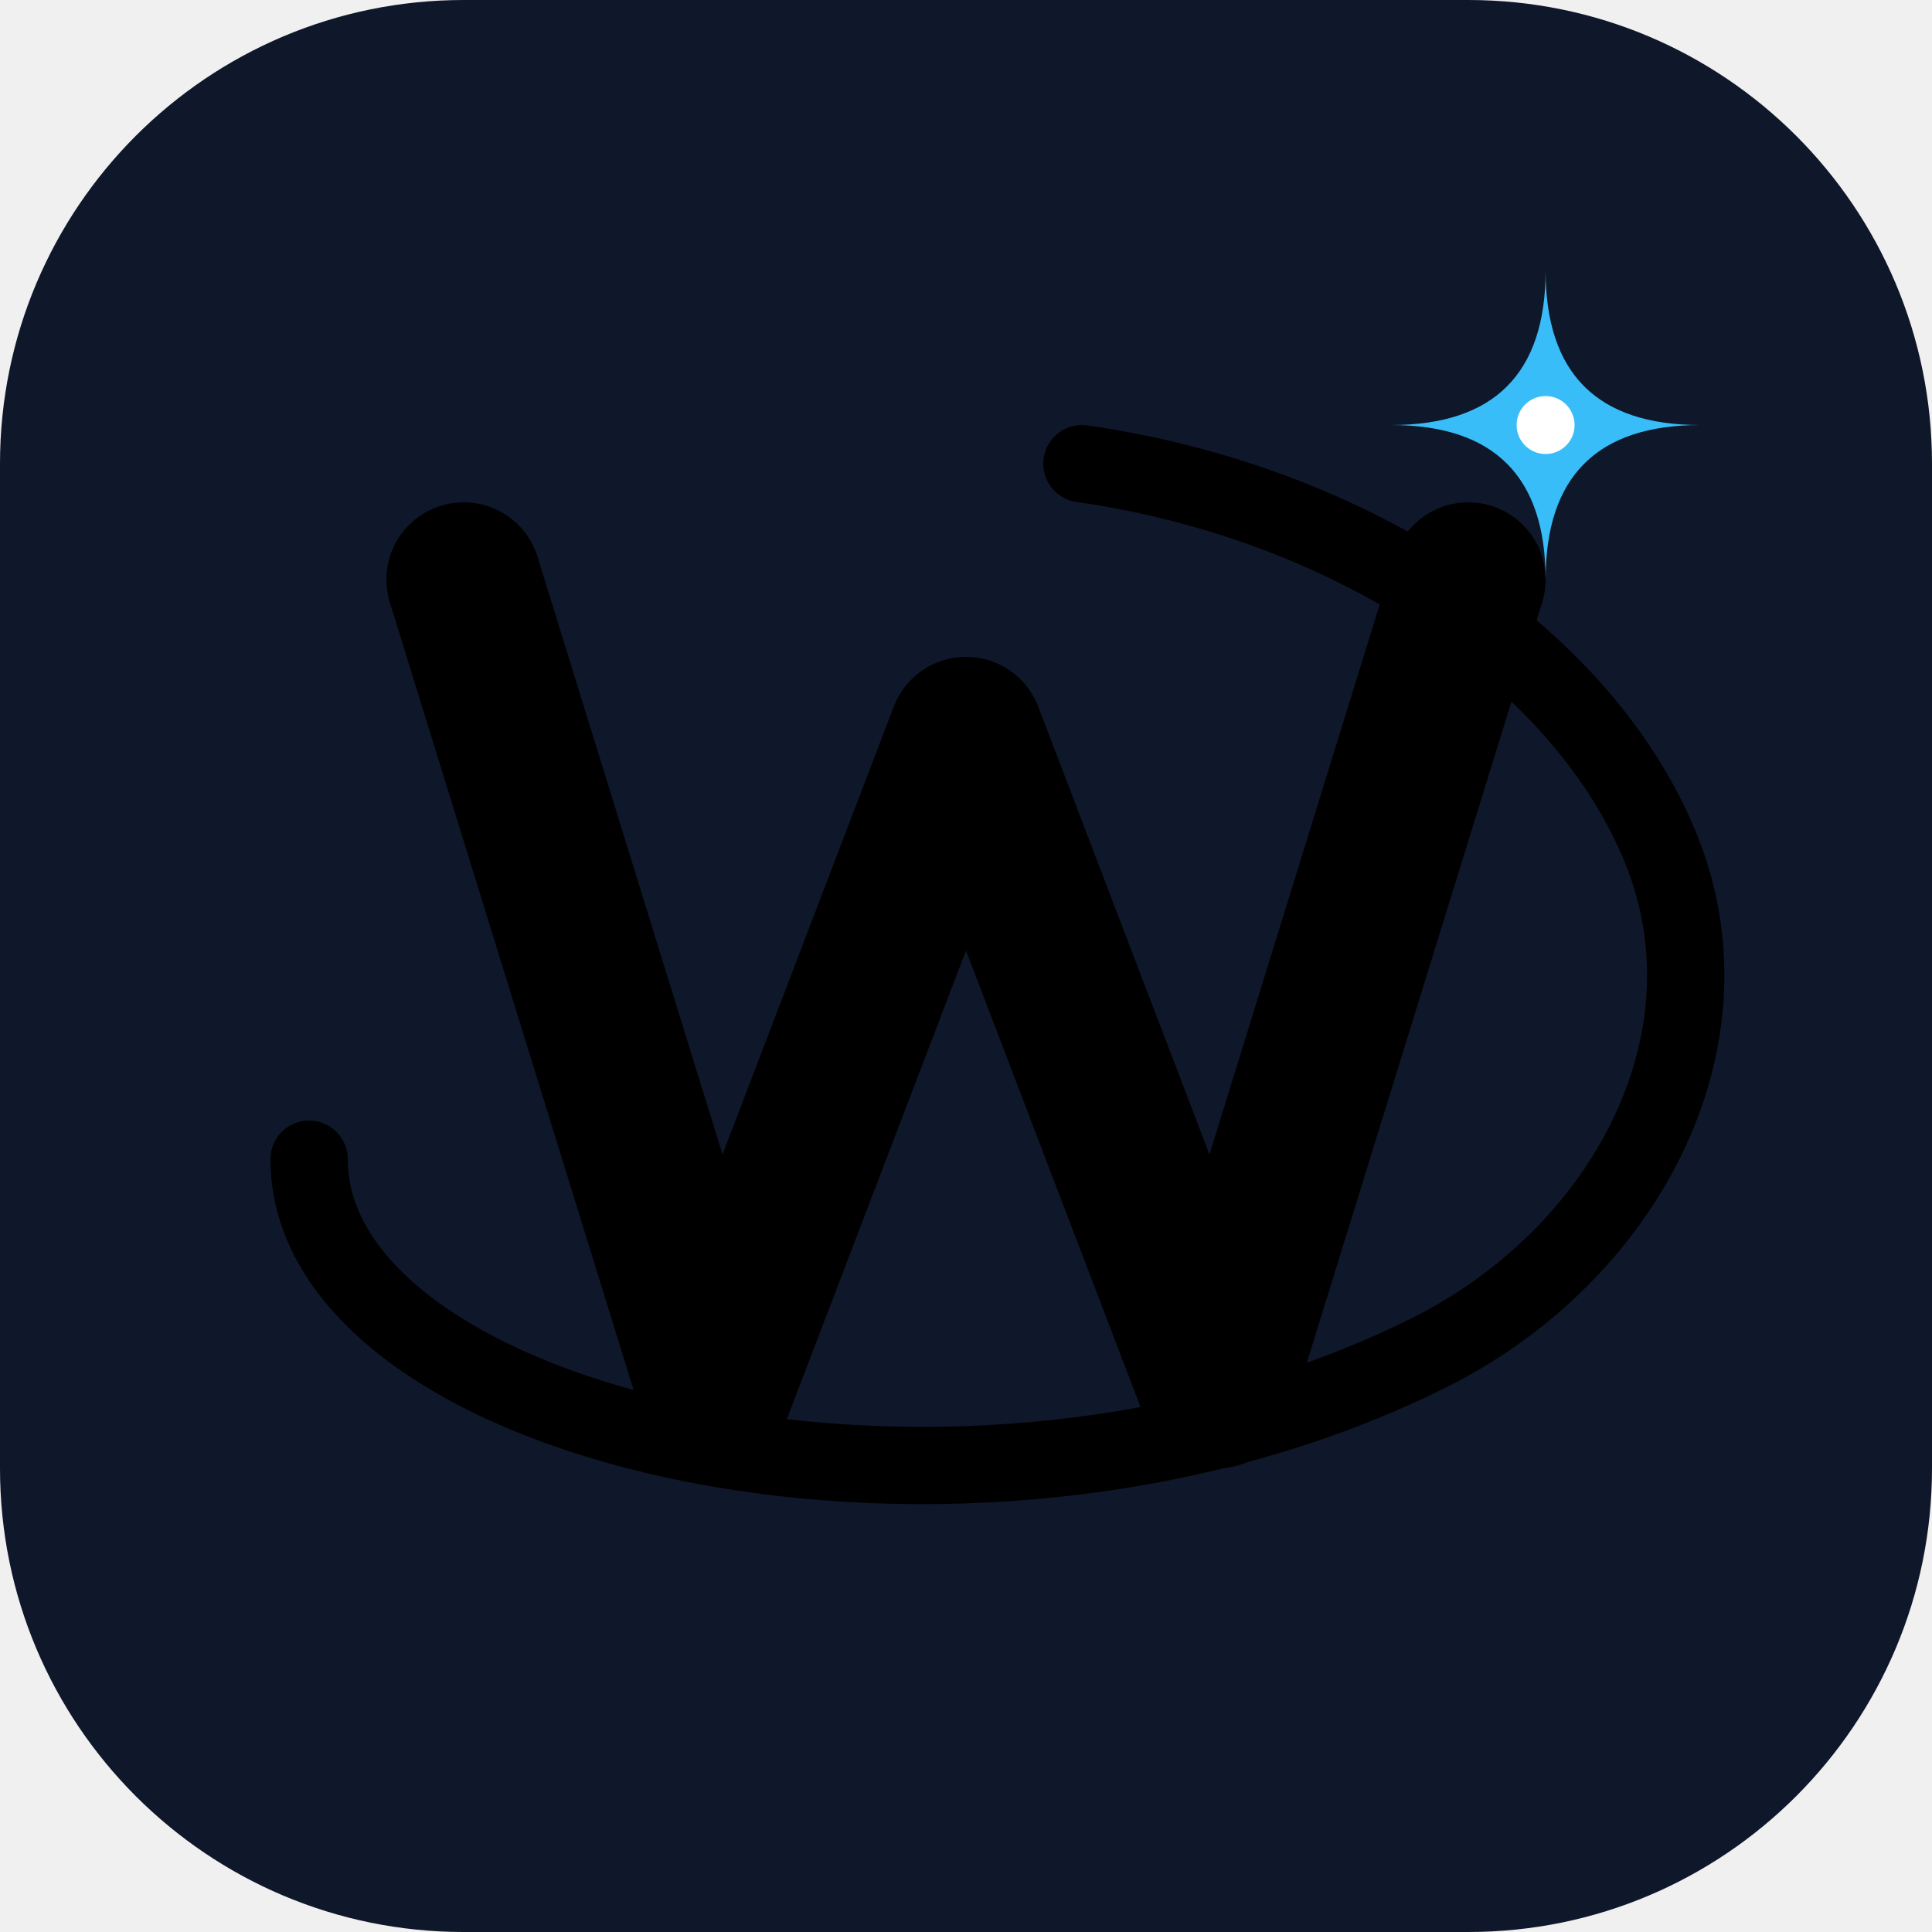
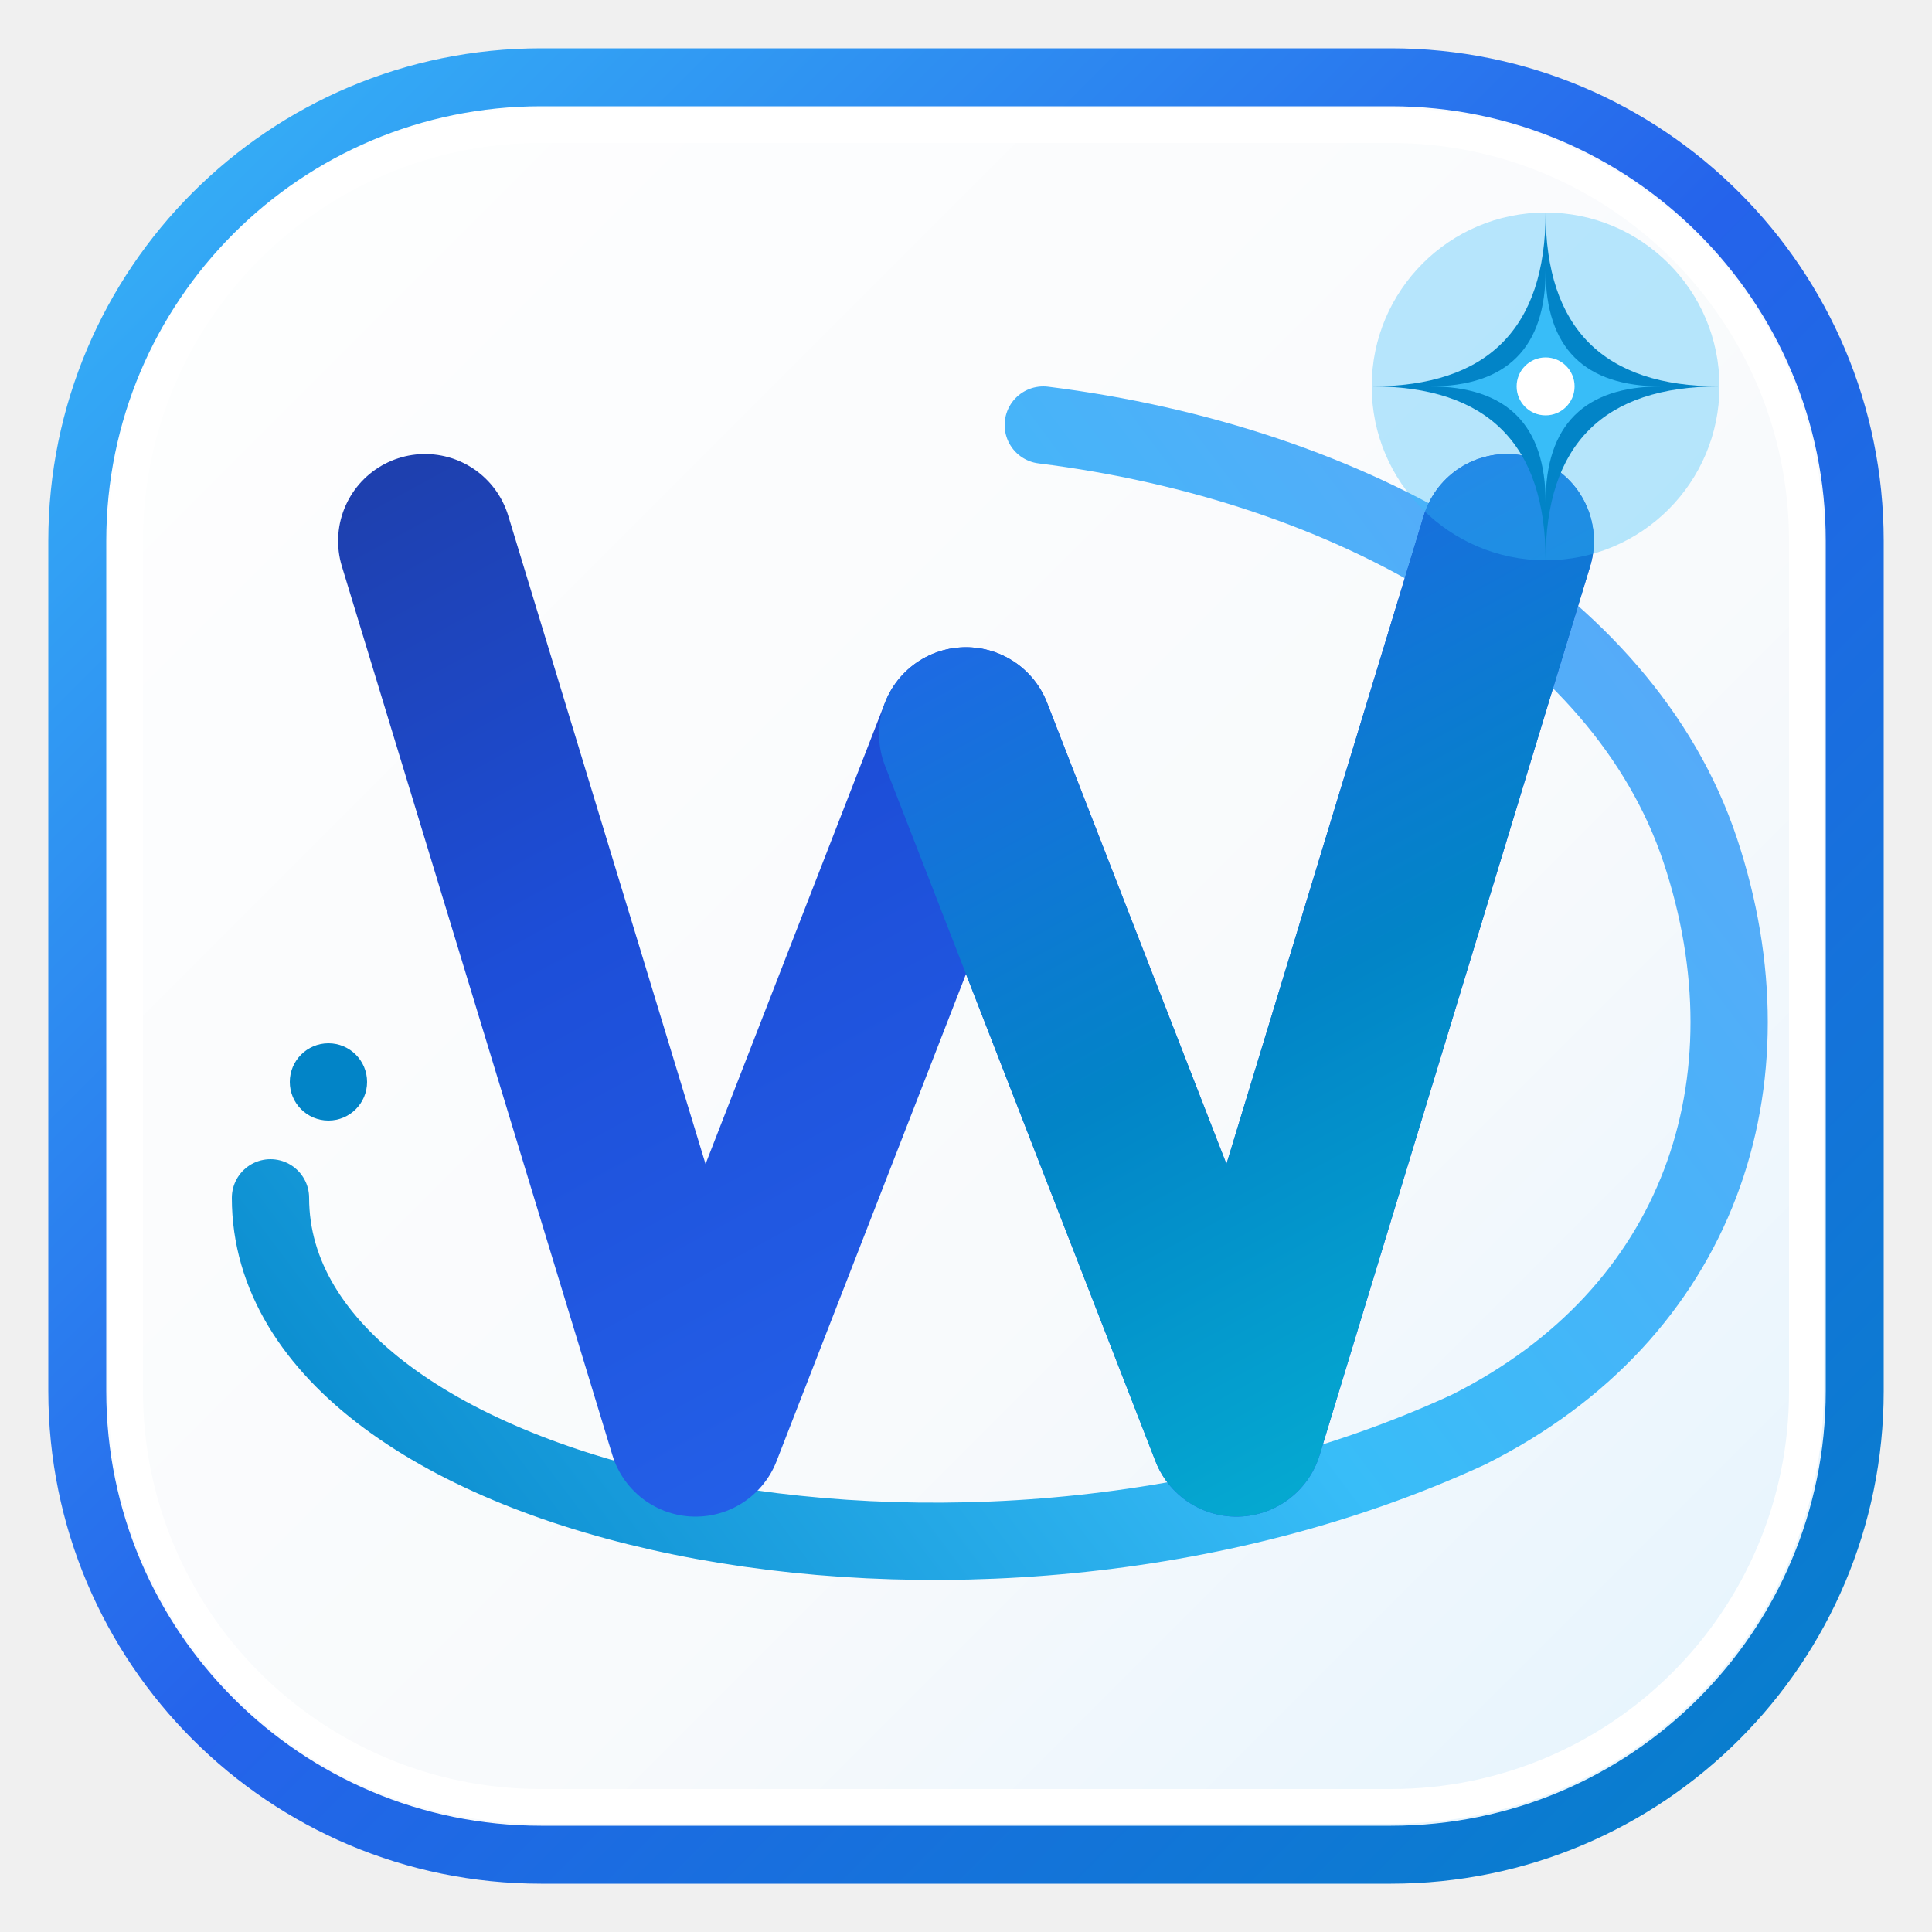
<svg xmlns="http://www.w3.org/2000/svg" viewBox="0 0 100 100" fill="none">
  <defs>
-     <linearGradient id="favWebnovaGrad" x1="10" y1="10" x2="90" y2="90" gradientUnits="userSpaceOnUse">
-       <stop offset="0%" stopColor="#1E40AF" />
-       <stop offset="50%" stopColor="#2563EB" />
-       <stop offset="100%" stopColor="#38BDF8" />
+     <linearGradient id="favBg" x1="0" y1="0" x2="100" y2="100" gradientUnits="userSpaceOnUse">
+       <stop offset="0%" stop-color="#FFFFFF" />
+       <stop offset="60%" stop-color="#F8FAFC" />
+       <stop offset="100%" stop-color="#E0F2FE" />
    </linearGradient>
-     <linearGradient id="favRingGrad" x1="10" y1="80" x2="90" y2="20" gradientUnits="userSpaceOnUse">
-       <stop offset="0%" stopColor="#2563EB" />
-       <stop offset="70%" stopColor="#38BDF8" />
-       <stop offset="100%" stopColor="#93C5FD" />
+     <linearGradient id="favBorder" x1="0" y1="0" x2="100" y2="100" gradientUnits="userSpaceOnUse">
+       <stop offset="0%" stop-color="#38BDF8" />
+       <stop offset="50%" stop-color="#2563EB" />
+       <stop offset="100%" stop-color="#0284C7" />
+     </linearGradient>
+     <linearGradient id="favOrbit" x1="10" y1="80" x2="90" y2="20" gradientUnits="userSpaceOnUse">
+       <stop offset="0%" stop-color="#0284C7" />
+       <stop offset="50%" stop-color="#38BDF8" />
+       <stop offset="100%" stop-color="#60A5FA" />
+     </linearGradient>
+     <linearGradient id="favW1" x1="20" y1="25" x2="50" y2="80" gradientUnits="userSpaceOnUse">
+       <stop offset="0%" stop-color="#1E40AF" />
+       <stop offset="40%" stop-color="#1D4ED8" />
+       <stop offset="100%" stop-color="#2563EB" />
+     </linearGradient>
+     <linearGradient id="favW2" x1="50" y1="25" x2="80" y2="80" gradientUnits="userSpaceOnUse">
+       <stop offset="0%" stop-color="#2563EB" />
+       <stop offset="50%" stop-color="#0284C7" />
+       <stop offset="100%" stop-color="#06B6D4" />
    </linearGradient>
  </defs>
-   <rect width="100" height="100" rx="24" fill="#0F172A" />
-   <path d="M 16 60 C 16 74, 50 82, 74 70 C 84 65, 90 54, 86 44 C 82 34, 70 26, 56 24" stroke="url(#favRingGrad)" stroke-width="4" stroke-linecap="round" fill="none" />
-   <path d="M 24 30 L 37 72 L 50 38 L 63 72 L 76 30" stroke="url(#favWebnovaGrad)" stroke-width="8" stroke-linecap="round" stroke-linejoin="round" fill="none" />
-   <path d="M 80 14 Q 80 22, 72 22 Q 80 22, 80 30 Q 80 22, 88 22 Q 80 22, 80 14 Z" fill="#38BDF8" />
-   <circle cx="80" cy="22" r="1.5" fill="#FFFFFF" />
+   <rect x="4" y="4" width="92" height="92" rx="24" fill="url(#favBg)" stroke="url(#favBorder)" stroke-width="3" />
+   <rect x="6.5" y="6.5" width="87" height="87" rx="21.5" fill="none" stroke="#FFFFFF" stroke-width="1.8" />
+   <path d="M 14 62 C 14 78, 50 86, 76 74 C 88 68, 92 56, 88 44 C 84 32, 70 24, 54 22" stroke="url(#favOrbit)" stroke-width="4" stroke-linecap="round" fill="none" />
+   <path d="M 22 28 L 36 74 L 50 38 L 64 74 L 78 28" stroke="url(#favW1)" stroke-width="9" stroke-linecap="round" stroke-linejoin="round" fill="none" />
+   <path d="M 50 38 L 64 74 L 78 28" stroke="url(#favW2)" stroke-width="9" stroke-linecap="round" stroke-linejoin="round" fill="none" />
+   <circle cx="80" cy="20" r="9" fill="#38BDF8" fill-opacity="0.35" />
+   <path d="M 80 11 Q 80 20, 71 20 Q 80 20, 80 29 Q 80 20, 89 20 Q 80 20, 80 11 Z" fill="#0284C7" />
+   <path d="M 80 14 Q 80 20, 74 20 Q 80 20, 80 26 Q 80 20, 86 20 Q 80 20, 80 14 Z" fill="#38BDF8" />
+   <circle cx="80" cy="20" r="1.5" fill="#FFFFFF" />
+   <circle cx="17" cy="56" r="2" fill="#0284C7" />
</svg>
